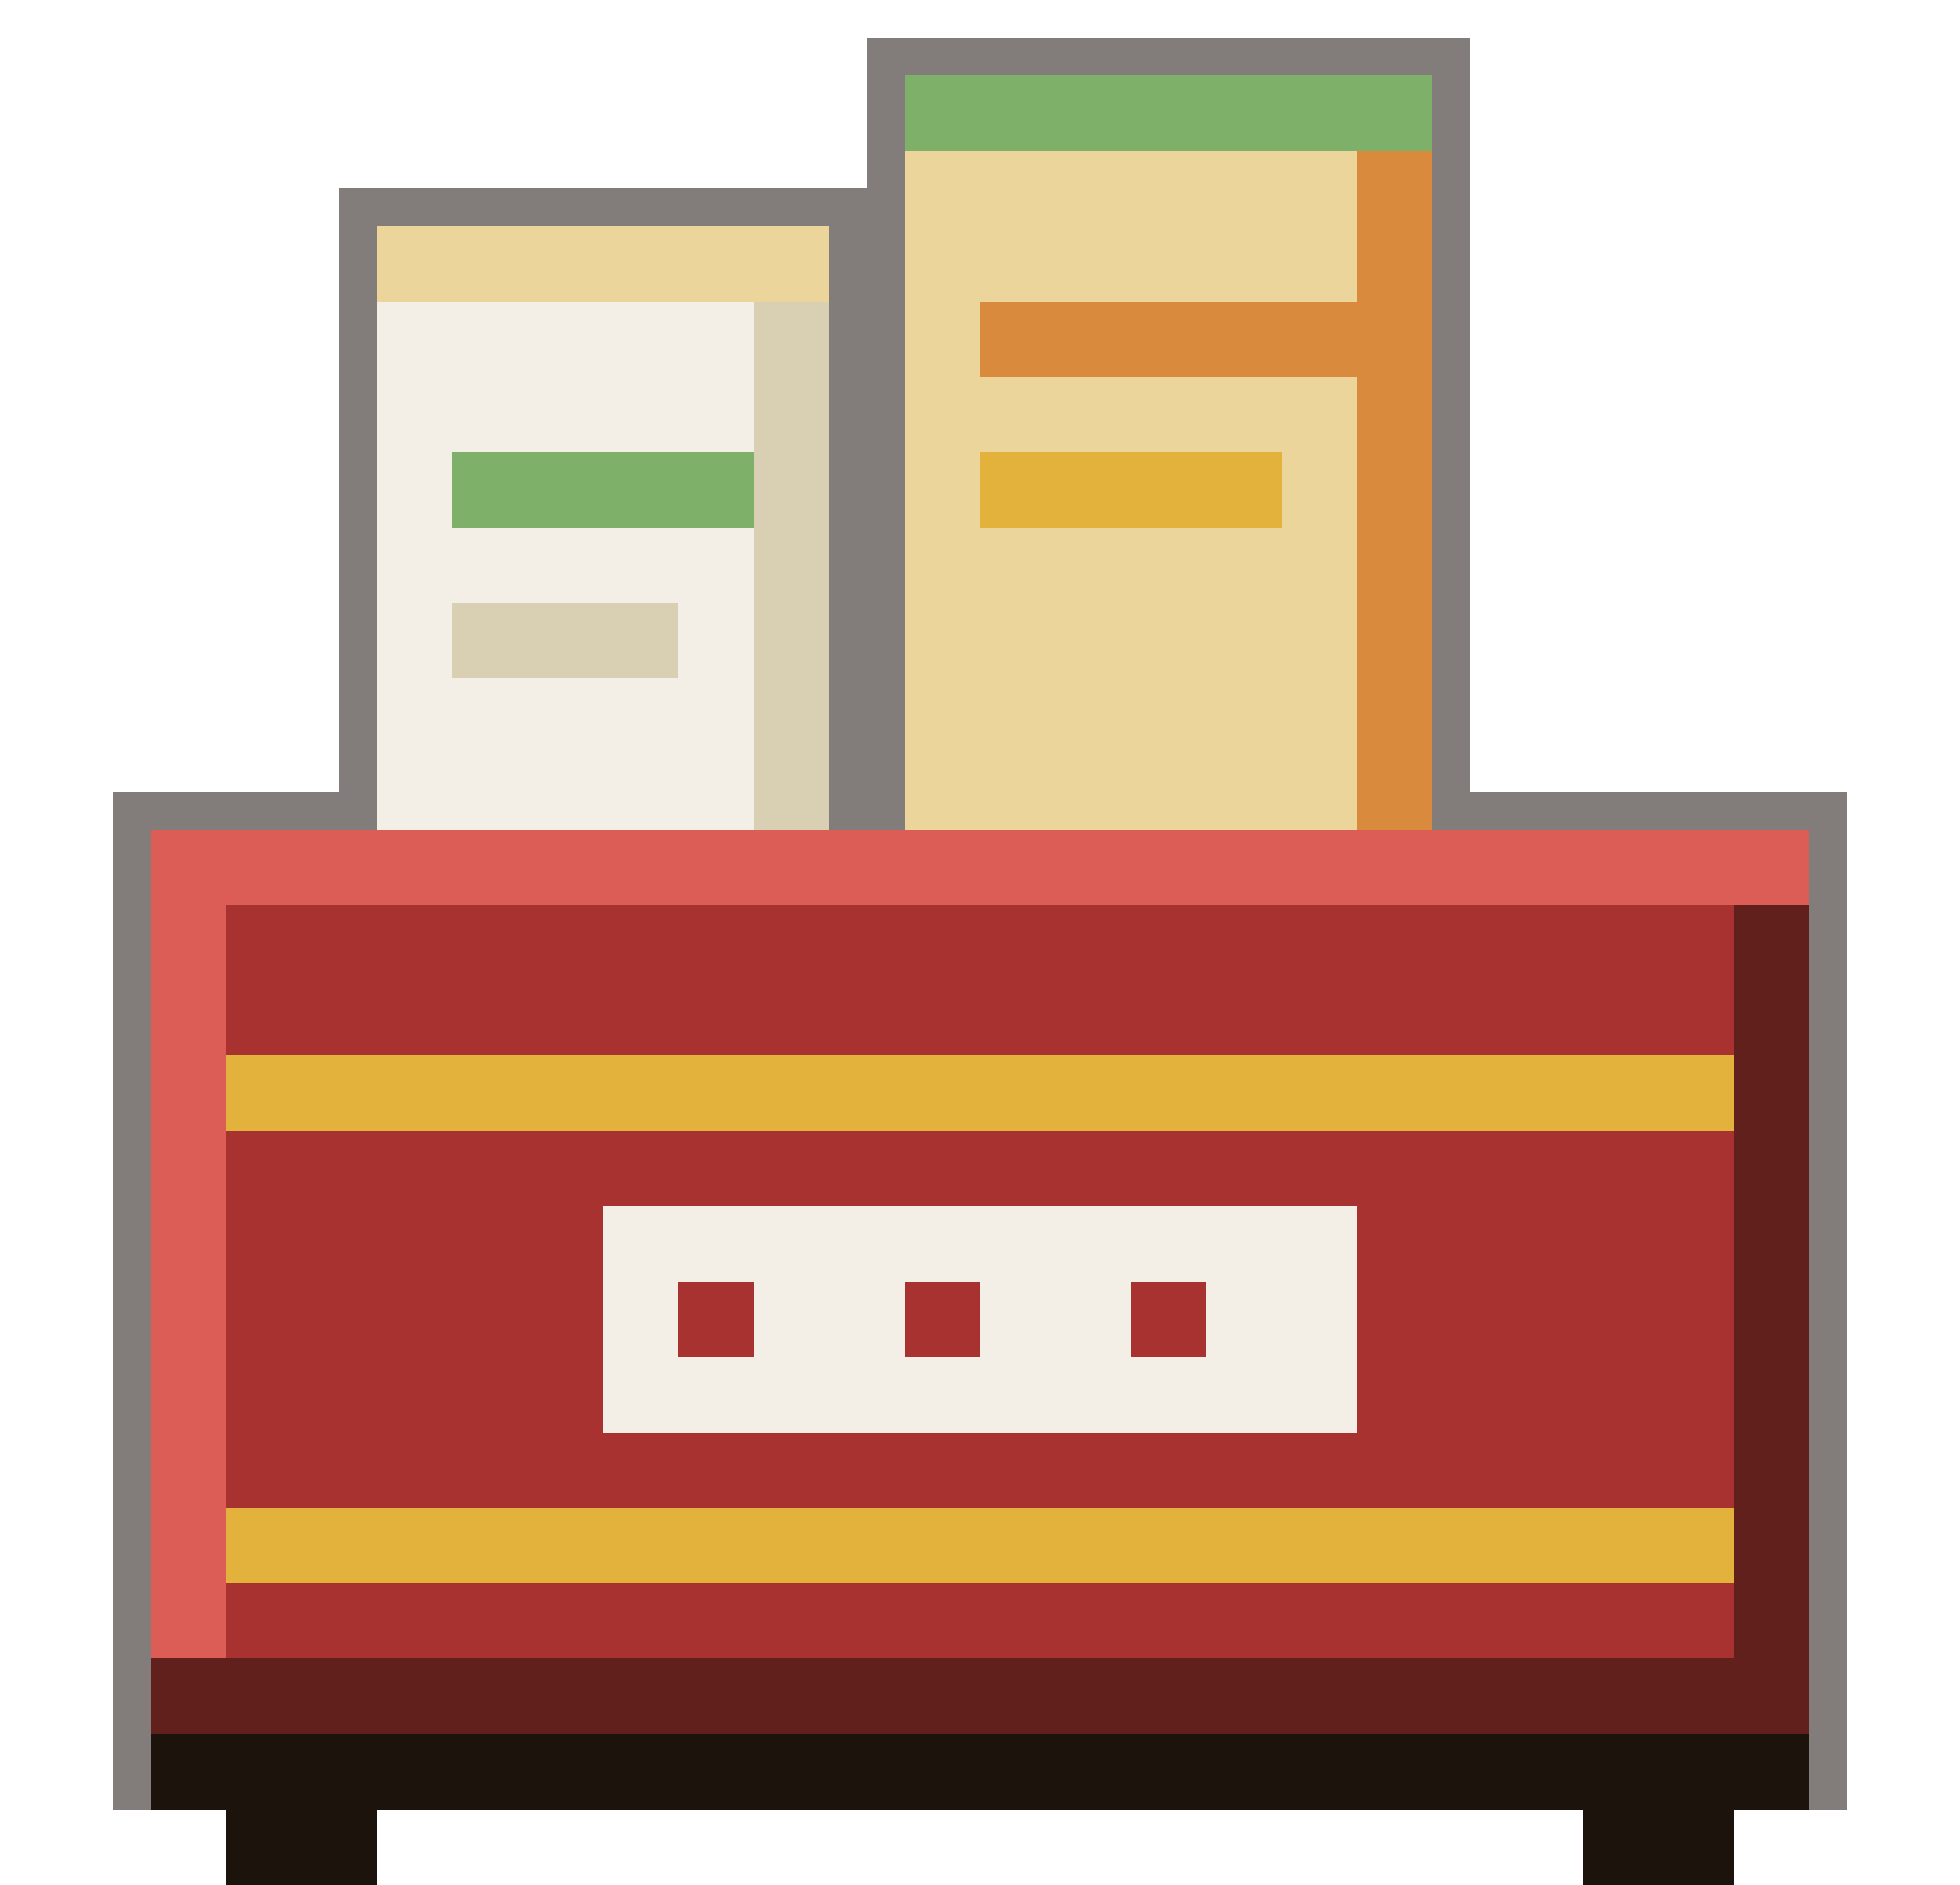
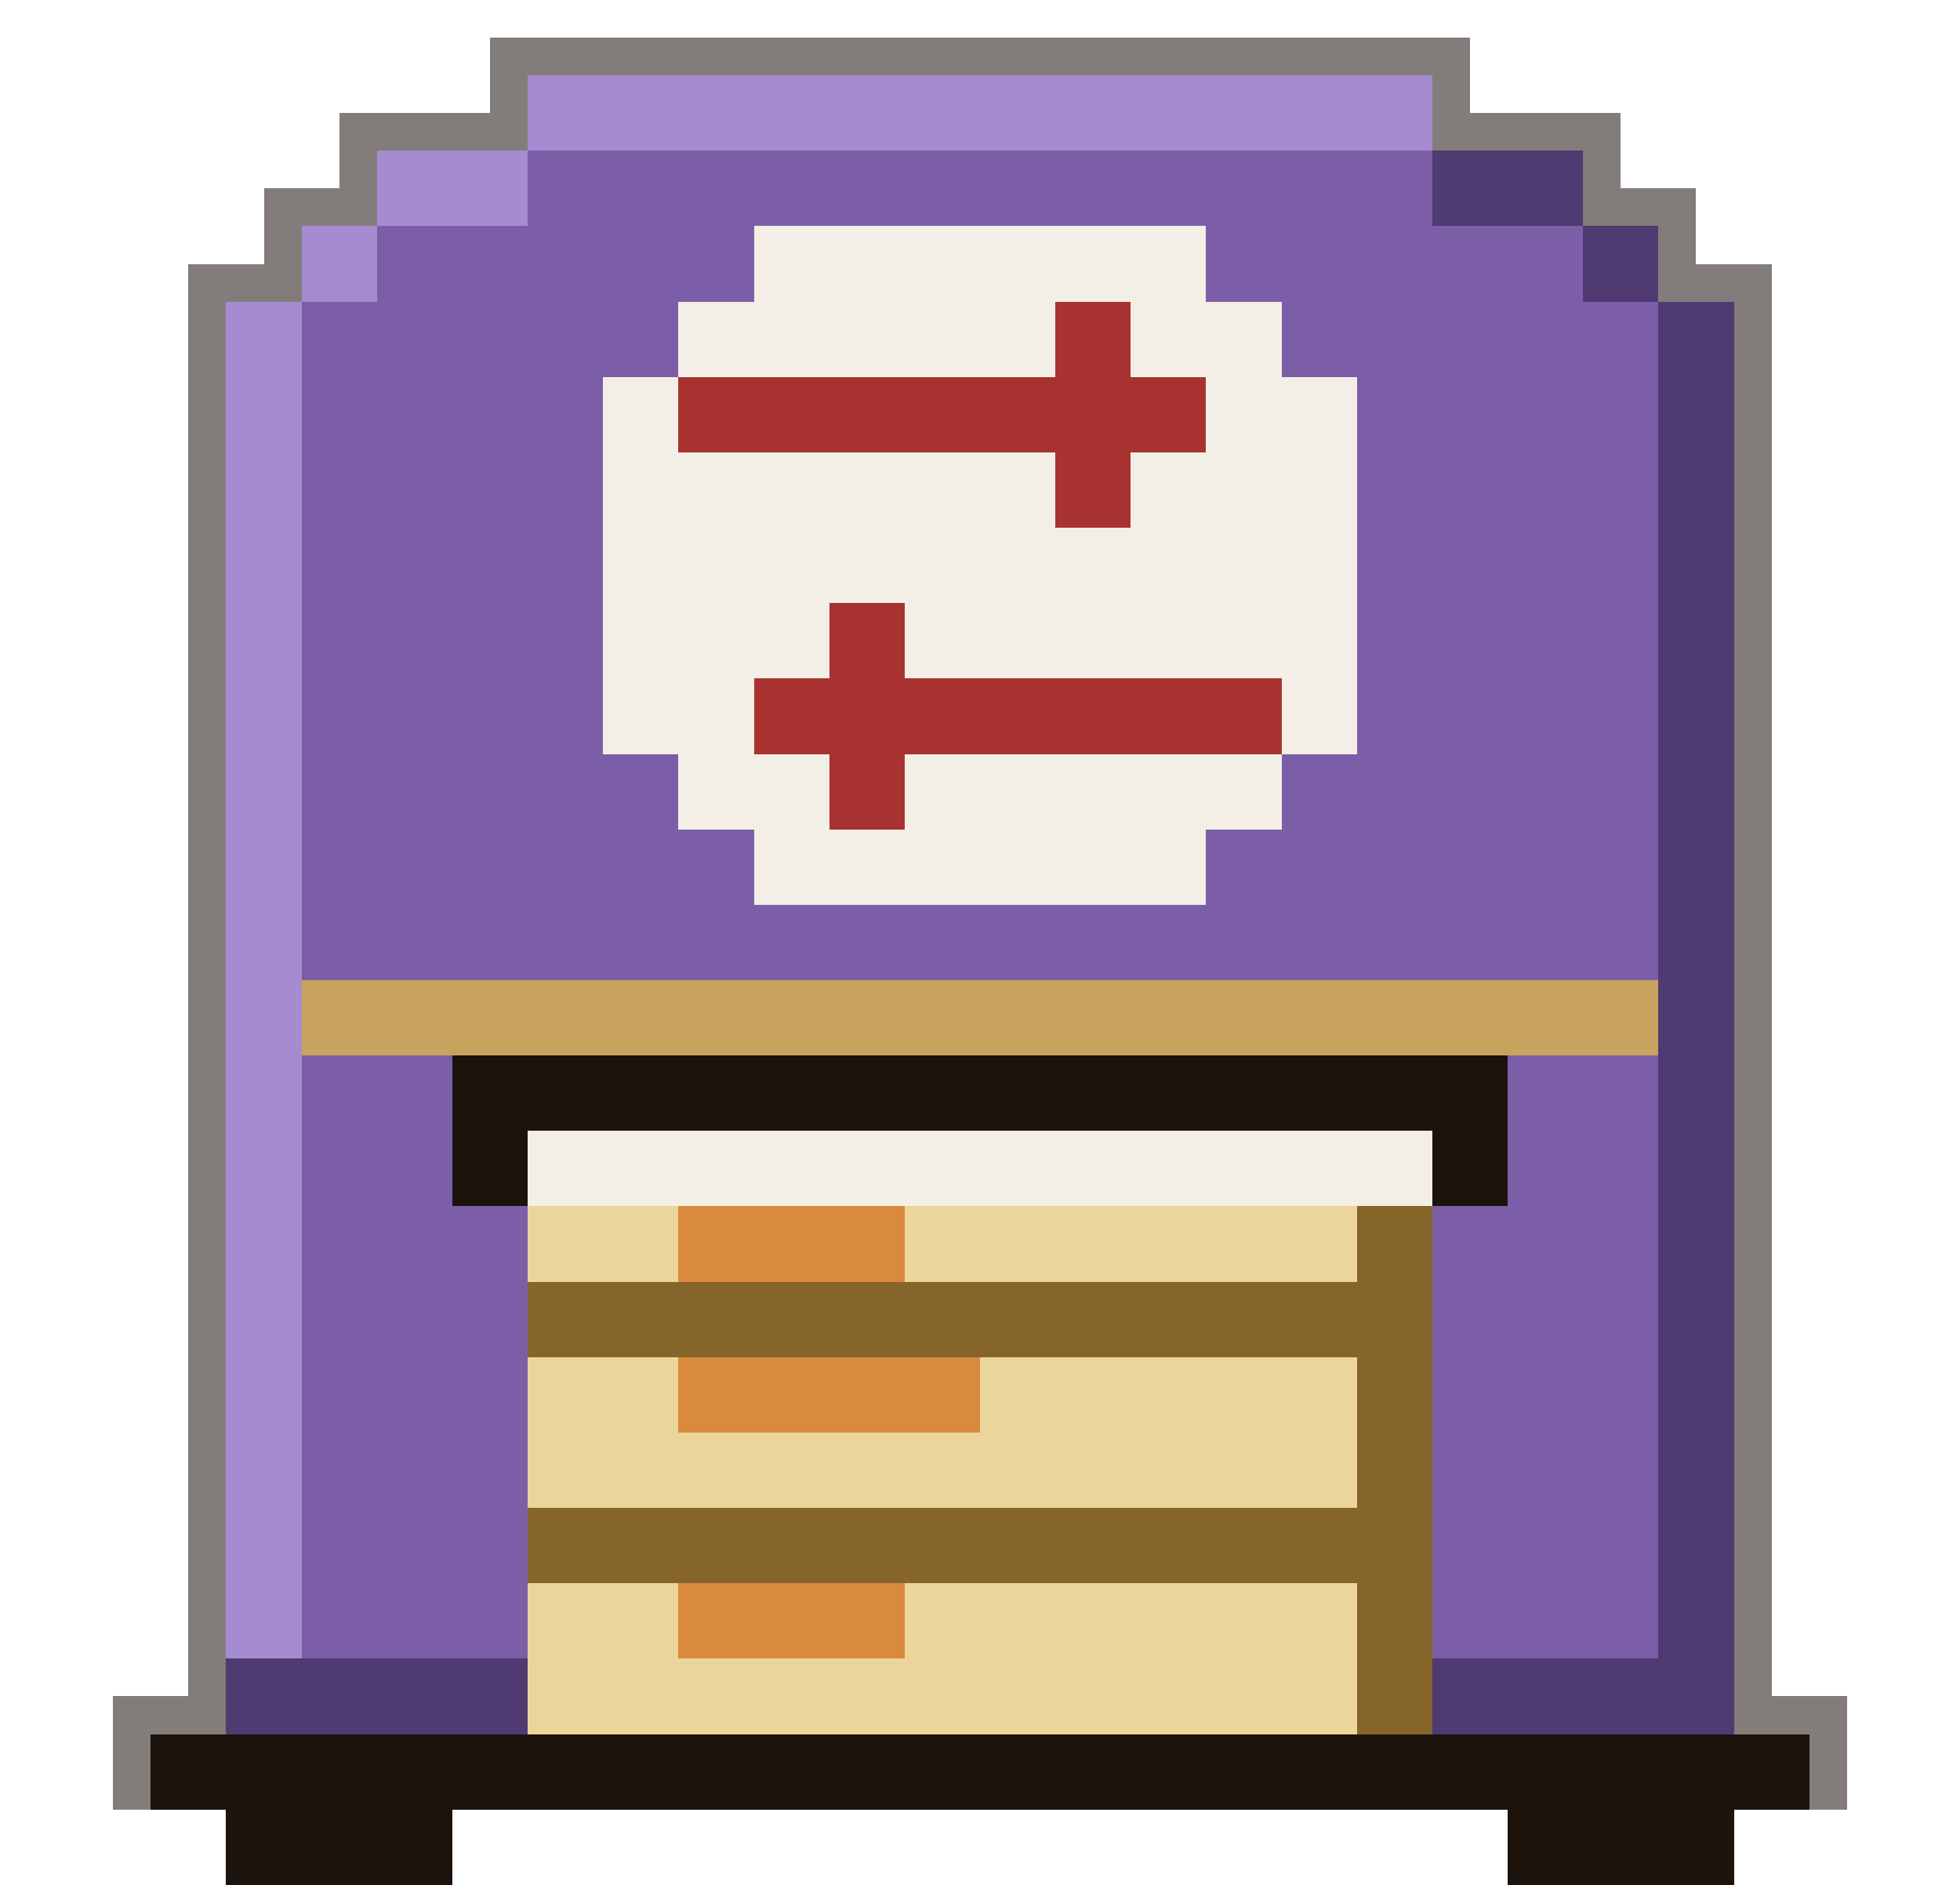
<svg xmlns="http://www.w3.org/2000/svg" viewBox="0 0 52 50" width="104" height="100" shape-rendering="crispEdges">
-   <rect x="23" y="1" width="16" height="1" fill="#1b130c" opacity="0.55" />
-   <rect x="23" y="2" width="1" height="1" fill="#1b130c" opacity="0.55" />
-   <rect x="24" y="2" width="14" height="1" fill="#7fb069" />
+   <rect x="13" y="1" width="26" height="1" fill="#1b130c" opacity="0.55" />
+   <rect x="13" y="2" width="1" height="1" fill="#1b130c" opacity="0.55" />
+   <rect x="14" y="2" width="24" height="1" fill="#a58bd0" />
  <rect x="38" y="2" width="1" height="1" fill="#1b130c" opacity="0.55" />
-   <rect x="23" y="3" width="1" height="1" fill="#1b130c" opacity="0.55" />
-   <rect x="24" y="3" width="14" height="1" fill="#7fb069" />
-   <rect x="38" y="3" width="1" height="1" fill="#1b130c" opacity="0.55" />
-   <rect x="23" y="4" width="1" height="1" fill="#1b130c" opacity="0.55" />
-   <rect x="24" y="4" width="12" height="1" fill="#ecd59a" />
-   <rect x="36" y="4" width="2" height="1" fill="#d98a3d" />
-   <rect x="38" y="4" width="1" height="1" fill="#1b130c" opacity="0.55" />
-   <rect x="9" y="5" width="15" height="1" fill="#1b130c" opacity="0.55" />
-   <rect x="24" y="5" width="12" height="1" fill="#ecd59a" />
-   <rect x="36" y="5" width="2" height="1" fill="#d98a3d" />
-   <rect x="38" y="5" width="1" height="1" fill="#1b130c" opacity="0.55" />
-   <rect x="9" y="6" width="1" height="1" fill="#1b130c" opacity="0.55" />
-   <rect x="10" y="6" width="12" height="1" fill="#ecd59a" />
-   <rect x="22" y="6" width="2" height="1" fill="#1b130c" opacity="0.55" />
-   <rect x="24" y="6" width="12" height="1" fill="#ecd59a" />
-   <rect x="36" y="6" width="2" height="1" fill="#d98a3d" />
-   <rect x="38" y="6" width="1" height="1" fill="#1b130c" opacity="0.55" />
-   <rect x="9" y="7" width="1" height="1" fill="#1b130c" opacity="0.55" />
-   <rect x="10" y="7" width="12" height="1" fill="#ecd59a" />
-   <rect x="22" y="7" width="2" height="1" fill="#1b130c" opacity="0.55" />
-   <rect x="24" y="7" width="12" height="1" fill="#ecd59a" />
-   <rect x="36" y="7" width="2" height="1" fill="#d98a3d" />
-   <rect x="38" y="7" width="1" height="1" fill="#1b130c" opacity="0.55" />
-   <rect x="9" y="8" width="1" height="1" fill="#1b130c" opacity="0.55" />
-   <rect x="10" y="8" width="10" height="1" fill="#f4efe6" />
-   <rect x="20" y="8" width="2" height="1" fill="#d9cfb2" />
-   <rect x="22" y="8" width="2" height="1" fill="#1b130c" opacity="0.55" />
-   <rect x="24" y="8" width="2" height="1" fill="#ecd59a" />
-   <rect x="26" y="8" width="12" height="1" fill="#d98a3d" />
-   <rect x="38" y="8" width="1" height="1" fill="#1b130c" opacity="0.55" />
-   <rect x="9" y="9" width="1" height="1" fill="#1b130c" opacity="0.55" />
-   <rect x="10" y="9" width="10" height="1" fill="#f4efe6" />
-   <rect x="20" y="9" width="2" height="1" fill="#d9cfb2" />
-   <rect x="22" y="9" width="2" height="1" fill="#1b130c" opacity="0.55" />
-   <rect x="24" y="9" width="2" height="1" fill="#ecd59a" />
-   <rect x="26" y="9" width="12" height="1" fill="#d98a3d" />
-   <rect x="38" y="9" width="1" height="1" fill="#1b130c" opacity="0.55" />
-   <rect x="9" y="10" width="1" height="1" fill="#1b130c" opacity="0.55" />
-   <rect x="10" y="10" width="10" height="1" fill="#f4efe6" />
-   <rect x="20" y="10" width="2" height="1" fill="#d9cfb2" />
-   <rect x="22" y="10" width="2" height="1" fill="#1b130c" opacity="0.55" />
-   <rect x="24" y="10" width="12" height="1" fill="#ecd59a" />
-   <rect x="36" y="10" width="2" height="1" fill="#d98a3d" />
-   <rect x="38" y="10" width="1" height="1" fill="#1b130c" opacity="0.55" />
-   <rect x="9" y="11" width="1" height="1" fill="#1b130c" opacity="0.55" />
-   <rect x="10" y="11" width="10" height="1" fill="#f4efe6" />
-   <rect x="20" y="11" width="2" height="1" fill="#d9cfb2" />
-   <rect x="22" y="11" width="2" height="1" fill="#1b130c" opacity="0.55" />
-   <rect x="24" y="11" width="12" height="1" fill="#ecd59a" />
-   <rect x="36" y="11" width="2" height="1" fill="#d98a3d" />
-   <rect x="38" y="11" width="1" height="1" fill="#1b130c" opacity="0.55" />
-   <rect x="9" y="12" width="1" height="1" fill="#1b130c" opacity="0.55" />
-   <rect x="10" y="12" width="2" height="1" fill="#f4efe6" />
-   <rect x="12" y="12" width="8" height="1" fill="#7fb069" />
-   <rect x="20" y="12" width="2" height="1" fill="#d9cfb2" />
-   <rect x="22" y="12" width="2" height="1" fill="#1b130c" opacity="0.55" />
-   <rect x="24" y="12" width="2" height="1" fill="#ecd59a" />
-   <rect x="26" y="12" width="8" height="1" fill="#e3b23c" />
-   <rect x="34" y="12" width="2" height="1" fill="#ecd59a" />
-   <rect x="36" y="12" width="2" height="1" fill="#d98a3d" />
-   <rect x="38" y="12" width="1" height="1" fill="#1b130c" opacity="0.55" />
-   <rect x="9" y="13" width="1" height="1" fill="#1b130c" opacity="0.55" />
-   <rect x="10" y="13" width="2" height="1" fill="#f4efe6" />
-   <rect x="12" y="13" width="8" height="1" fill="#7fb069" />
-   <rect x="20" y="13" width="2" height="1" fill="#d9cfb2" />
-   <rect x="22" y="13" width="2" height="1" fill="#1b130c" opacity="0.55" />
-   <rect x="24" y="13" width="2" height="1" fill="#ecd59a" />
-   <rect x="26" y="13" width="8" height="1" fill="#e3b23c" />
-   <rect x="34" y="13" width="2" height="1" fill="#ecd59a" />
-   <rect x="36" y="13" width="2" height="1" fill="#d98a3d" />
-   <rect x="38" y="13" width="1" height="1" fill="#1b130c" opacity="0.55" />
-   <rect x="9" y="14" width="1" height="1" fill="#1b130c" opacity="0.55" />
-   <rect x="10" y="14" width="10" height="1" fill="#f4efe6" />
-   <rect x="20" y="14" width="2" height="1" fill="#d9cfb2" />
-   <rect x="22" y="14" width="2" height="1" fill="#1b130c" opacity="0.55" />
-   <rect x="24" y="14" width="12" height="1" fill="#ecd59a" />
-   <rect x="36" y="14" width="2" height="1" fill="#d98a3d" />
-   <rect x="38" y="14" width="1" height="1" fill="#1b130c" opacity="0.55" />
-   <rect x="9" y="15" width="1" height="1" fill="#1b130c" opacity="0.55" />
-   <rect x="10" y="15" width="10" height="1" fill="#f4efe6" />
-   <rect x="20" y="15" width="2" height="1" fill="#d9cfb2" />
-   <rect x="22" y="15" width="2" height="1" fill="#1b130c" opacity="0.55" />
-   <rect x="24" y="15" width="12" height="1" fill="#ecd59a" />
-   <rect x="36" y="15" width="2" height="1" fill="#d98a3d" />
-   <rect x="38" y="15" width="1" height="1" fill="#1b130c" opacity="0.55" />
-   <rect x="9" y="16" width="1" height="1" fill="#1b130c" opacity="0.55" />
-   <rect x="10" y="16" width="2" height="1" fill="#f4efe6" />
-   <rect x="12" y="16" width="6" height="1" fill="#d9cfb2" />
-   <rect x="18" y="16" width="2" height="1" fill="#f4efe6" />
-   <rect x="20" y="16" width="2" height="1" fill="#d9cfb2" />
-   <rect x="22" y="16" width="2" height="1" fill="#1b130c" opacity="0.55" />
-   <rect x="24" y="16" width="12" height="1" fill="#ecd59a" />
-   <rect x="36" y="16" width="2" height="1" fill="#d98a3d" />
-   <rect x="38" y="16" width="1" height="1" fill="#1b130c" opacity="0.55" />
-   <rect x="9" y="17" width="1" height="1" fill="#1b130c" opacity="0.55" />
-   <rect x="10" y="17" width="2" height="1" fill="#f4efe6" />
-   <rect x="12" y="17" width="6" height="1" fill="#d9cfb2" />
-   <rect x="18" y="17" width="2" height="1" fill="#f4efe6" />
-   <rect x="20" y="17" width="2" height="1" fill="#d9cfb2" />
-   <rect x="22" y="17" width="2" height="1" fill="#1b130c" opacity="0.55" />
-   <rect x="24" y="17" width="12" height="1" fill="#ecd59a" />
-   <rect x="36" y="17" width="2" height="1" fill="#d98a3d" />
-   <rect x="38" y="17" width="1" height="1" fill="#1b130c" opacity="0.55" />
-   <rect x="9" y="18" width="1" height="1" fill="#1b130c" opacity="0.55" />
-   <rect x="10" y="18" width="10" height="1" fill="#f4efe6" />
-   <rect x="20" y="18" width="2" height="1" fill="#d9cfb2" />
-   <rect x="22" y="18" width="2" height="1" fill="#1b130c" opacity="0.55" />
-   <rect x="24" y="18" width="12" height="1" fill="#ecd59a" />
-   <rect x="36" y="18" width="2" height="1" fill="#d98a3d" />
-   <rect x="38" y="18" width="1" height="1" fill="#1b130c" opacity="0.55" />
-   <rect x="9" y="19" width="1" height="1" fill="#1b130c" opacity="0.55" />
-   <rect x="10" y="19" width="10" height="1" fill="#f4efe6" />
-   <rect x="20" y="19" width="2" height="1" fill="#d9cfb2" />
-   <rect x="22" y="19" width="2" height="1" fill="#1b130c" opacity="0.55" />
-   <rect x="24" y="19" width="12" height="1" fill="#ecd59a" />
-   <rect x="36" y="19" width="2" height="1" fill="#d98a3d" />
-   <rect x="38" y="19" width="1" height="1" fill="#1b130c" opacity="0.55" />
-   <rect x="9" y="20" width="1" height="1" fill="#1b130c" opacity="0.55" />
-   <rect x="10" y="20" width="10" height="1" fill="#f4efe6" />
-   <rect x="20" y="20" width="2" height="1" fill="#d9cfb2" />
-   <rect x="22" y="20" width="2" height="1" fill="#1b130c" opacity="0.55" />
-   <rect x="24" y="20" width="12" height="1" fill="#ecd59a" />
-   <rect x="36" y="20" width="2" height="1" fill="#d98a3d" />
-   <rect x="38" y="20" width="1" height="1" fill="#1b130c" opacity="0.55" />
-   <rect x="3" y="21" width="7" height="1" fill="#1b130c" opacity="0.55" />
-   <rect x="10" y="21" width="10" height="1" fill="#f4efe6" />
-   <rect x="20" y="21" width="2" height="1" fill="#d9cfb2" />
-   <rect x="22" y="21" width="2" height="1" fill="#1b130c" opacity="0.55" />
-   <rect x="24" y="21" width="12" height="1" fill="#ecd59a" />
-   <rect x="36" y="21" width="2" height="1" fill="#d98a3d" />
-   <rect x="38" y="21" width="11" height="1" fill="#1b130c" opacity="0.55" />
-   <rect x="3" y="22" width="1" height="1" fill="#1b130c" opacity="0.55" />
-   <rect x="4" y="22" width="44" height="1" fill="#dc5d55" />
-   <rect x="48" y="22" width="1" height="1" fill="#1b130c" opacity="0.55" />
-   <rect x="3" y="23" width="1" height="1" fill="#1b130c" opacity="0.55" />
-   <rect x="4" y="23" width="44" height="1" fill="#dc5d55" />
-   <rect x="48" y="23" width="1" height="1" fill="#1b130c" opacity="0.55" />
-   <rect x="3" y="24" width="1" height="1" fill="#1b130c" opacity="0.55" />
-   <rect x="4" y="24" width="2" height="1" fill="#dc5d55" />
-   <rect x="6" y="24" width="40" height="1" fill="#a8322f" />
-   <rect x="46" y="24" width="2" height="1" fill="#62201c" />
-   <rect x="48" y="24" width="1" height="1" fill="#1b130c" opacity="0.55" />
-   <rect x="3" y="25" width="1" height="1" fill="#1b130c" opacity="0.55" />
-   <rect x="4" y="25" width="2" height="1" fill="#dc5d55" />
-   <rect x="6" y="25" width="40" height="1" fill="#a8322f" />
-   <rect x="46" y="25" width="2" height="1" fill="#62201c" />
-   <rect x="48" y="25" width="1" height="1" fill="#1b130c" opacity="0.55" />
-   <rect x="3" y="26" width="1" height="1" fill="#1b130c" opacity="0.55" />
-   <rect x="4" y="26" width="2" height="1" fill="#dc5d55" />
-   <rect x="6" y="26" width="40" height="1" fill="#a8322f" />
-   <rect x="46" y="26" width="2" height="1" fill="#62201c" />
-   <rect x="48" y="26" width="1" height="1" fill="#1b130c" opacity="0.55" />
-   <rect x="3" y="27" width="1" height="1" fill="#1b130c" opacity="0.55" />
-   <rect x="4" y="27" width="2" height="1" fill="#dc5d55" />
-   <rect x="6" y="27" width="40" height="1" fill="#a8322f" />
-   <rect x="46" y="27" width="2" height="1" fill="#62201c" />
-   <rect x="48" y="27" width="1" height="1" fill="#1b130c" opacity="0.55" />
-   <rect x="3" y="28" width="1" height="1" fill="#1b130c" opacity="0.55" />
-   <rect x="4" y="28" width="2" height="1" fill="#dc5d55" />
-   <rect x="6" y="28" width="40" height="1" fill="#e3b23c" />
-   <rect x="46" y="28" width="2" height="1" fill="#62201c" />
-   <rect x="48" y="28" width="1" height="1" fill="#1b130c" opacity="0.55" />
-   <rect x="3" y="29" width="1" height="1" fill="#1b130c" opacity="0.55" />
-   <rect x="4" y="29" width="2" height="1" fill="#dc5d55" />
-   <rect x="6" y="29" width="40" height="1" fill="#e3b23c" />
-   <rect x="46" y="29" width="2" height="1" fill="#62201c" />
-   <rect x="48" y="29" width="1" height="1" fill="#1b130c" opacity="0.55" />
-   <rect x="3" y="30" width="1" height="1" fill="#1b130c" opacity="0.55" />
-   <rect x="4" y="30" width="2" height="1" fill="#dc5d55" />
-   <rect x="6" y="30" width="40" height="1" fill="#a8322f" />
-   <rect x="46" y="30" width="2" height="1" fill="#62201c" />
-   <rect x="48" y="30" width="1" height="1" fill="#1b130c" opacity="0.55" />
-   <rect x="3" y="31" width="1" height="1" fill="#1b130c" opacity="0.55" />
-   <rect x="4" y="31" width="2" height="1" fill="#dc5d55" />
-   <rect x="6" y="31" width="40" height="1" fill="#a8322f" />
-   <rect x="46" y="31" width="2" height="1" fill="#62201c" />
-   <rect x="48" y="31" width="1" height="1" fill="#1b130c" opacity="0.55" />
-   <rect x="3" y="32" width="1" height="1" fill="#1b130c" opacity="0.55" />
-   <rect x="4" y="32" width="2" height="1" fill="#dc5d55" />
-   <rect x="6" y="32" width="10" height="1" fill="#a8322f" />
-   <rect x="16" y="32" width="20" height="1" fill="#f4efe6" />
-   <rect x="36" y="32" width="10" height="1" fill="#a8322f" />
-   <rect x="46" y="32" width="2" height="1" fill="#62201c" />
-   <rect x="48" y="32" width="1" height="1" fill="#1b130c" opacity="0.55" />
-   <rect x="3" y="33" width="1" height="1" fill="#1b130c" opacity="0.55" />
-   <rect x="4" y="33" width="2" height="1" fill="#dc5d55" />
-   <rect x="6" y="33" width="10" height="1" fill="#a8322f" />
-   <rect x="16" y="33" width="20" height="1" fill="#f4efe6" />
-   <rect x="36" y="33" width="10" height="1" fill="#a8322f" />
-   <rect x="46" y="33" width="2" height="1" fill="#62201c" />
-   <rect x="48" y="33" width="1" height="1" fill="#1b130c" opacity="0.55" />
-   <rect x="3" y="34" width="1" height="1" fill="#1b130c" opacity="0.55" />
-   <rect x="4" y="34" width="2" height="1" fill="#dc5d55" />
-   <rect x="6" y="34" width="10" height="1" fill="#a8322f" />
-   <rect x="16" y="34" width="2" height="1" fill="#f4efe6" />
-   <rect x="18" y="34" width="2" height="1" fill="#a8322f" />
-   <rect x="20" y="34" width="4" height="1" fill="#f4efe6" />
-   <rect x="24" y="34" width="2" height="1" fill="#a8322f" />
-   <rect x="26" y="34" width="4" height="1" fill="#f4efe6" />
-   <rect x="30" y="34" width="2" height="1" fill="#a8322f" />
-   <rect x="32" y="34" width="4" height="1" fill="#f4efe6" />
-   <rect x="36" y="34" width="10" height="1" fill="#a8322f" />
-   <rect x="46" y="34" width="2" height="1" fill="#62201c" />
-   <rect x="48" y="34" width="1" height="1" fill="#1b130c" opacity="0.55" />
-   <rect x="3" y="35" width="1" height="1" fill="#1b130c" opacity="0.55" />
-   <rect x="4" y="35" width="2" height="1" fill="#dc5d55" />
-   <rect x="6" y="35" width="10" height="1" fill="#a8322f" />
-   <rect x="16" y="35" width="2" height="1" fill="#f4efe6" />
-   <rect x="18" y="35" width="2" height="1" fill="#a8322f" />
-   <rect x="20" y="35" width="4" height="1" fill="#f4efe6" />
-   <rect x="24" y="35" width="2" height="1" fill="#a8322f" />
-   <rect x="26" y="35" width="4" height="1" fill="#f4efe6" />
-   <rect x="30" y="35" width="2" height="1" fill="#a8322f" />
-   <rect x="32" y="35" width="4" height="1" fill="#f4efe6" />
-   <rect x="36" y="35" width="10" height="1" fill="#a8322f" />
-   <rect x="46" y="35" width="2" height="1" fill="#62201c" />
-   <rect x="48" y="35" width="1" height="1" fill="#1b130c" opacity="0.55" />
-   <rect x="3" y="36" width="1" height="1" fill="#1b130c" opacity="0.55" />
-   <rect x="4" y="36" width="2" height="1" fill="#dc5d55" />
-   <rect x="6" y="36" width="10" height="1" fill="#a8322f" />
-   <rect x="16" y="36" width="20" height="1" fill="#f4efe6" />
-   <rect x="36" y="36" width="10" height="1" fill="#a8322f" />
-   <rect x="46" y="36" width="2" height="1" fill="#62201c" />
-   <rect x="48" y="36" width="1" height="1" fill="#1b130c" opacity="0.55" />
-   <rect x="3" y="37" width="1" height="1" fill="#1b130c" opacity="0.55" />
-   <rect x="4" y="37" width="2" height="1" fill="#dc5d55" />
-   <rect x="6" y="37" width="10" height="1" fill="#a8322f" />
-   <rect x="16" y="37" width="20" height="1" fill="#f4efe6" />
-   <rect x="36" y="37" width="10" height="1" fill="#a8322f" />
-   <rect x="46" y="37" width="2" height="1" fill="#62201c" />
-   <rect x="48" y="37" width="1" height="1" fill="#1b130c" opacity="0.55" />
-   <rect x="3" y="38" width="1" height="1" fill="#1b130c" opacity="0.55" />
-   <rect x="4" y="38" width="2" height="1" fill="#dc5d55" />
-   <rect x="6" y="38" width="40" height="1" fill="#a8322f" />
-   <rect x="46" y="38" width="2" height="1" fill="#62201c" />
-   <rect x="48" y="38" width="1" height="1" fill="#1b130c" opacity="0.55" />
-   <rect x="3" y="39" width="1" height="1" fill="#1b130c" opacity="0.55" />
-   <rect x="4" y="39" width="2" height="1" fill="#dc5d55" />
-   <rect x="6" y="39" width="40" height="1" fill="#a8322f" />
-   <rect x="46" y="39" width="2" height="1" fill="#62201c" />
-   <rect x="48" y="39" width="1" height="1" fill="#1b130c" opacity="0.55" />
-   <rect x="3" y="40" width="1" height="1" fill="#1b130c" opacity="0.55" />
-   <rect x="4" y="40" width="2" height="1" fill="#dc5d55" />
-   <rect x="6" y="40" width="40" height="1" fill="#e3b23c" />
-   <rect x="46" y="40" width="2" height="1" fill="#62201c" />
-   <rect x="48" y="40" width="1" height="1" fill="#1b130c" opacity="0.55" />
-   <rect x="3" y="41" width="1" height="1" fill="#1b130c" opacity="0.55" />
-   <rect x="4" y="41" width="2" height="1" fill="#dc5d55" />
-   <rect x="6" y="41" width="40" height="1" fill="#e3b23c" />
-   <rect x="46" y="41" width="2" height="1" fill="#62201c" />
-   <rect x="48" y="41" width="1" height="1" fill="#1b130c" opacity="0.55" />
-   <rect x="3" y="42" width="1" height="1" fill="#1b130c" opacity="0.55" />
-   <rect x="4" y="42" width="2" height="1" fill="#dc5d55" />
-   <rect x="6" y="42" width="40" height="1" fill="#a8322f" />
-   <rect x="46" y="42" width="2" height="1" fill="#62201c" />
-   <rect x="48" y="42" width="1" height="1" fill="#1b130c" opacity="0.55" />
-   <rect x="3" y="43" width="1" height="1" fill="#1b130c" opacity="0.55" />
-   <rect x="4" y="43" width="2" height="1" fill="#dc5d55" />
-   <rect x="6" y="43" width="40" height="1" fill="#a8322f" />
-   <rect x="46" y="43" width="2" height="1" fill="#62201c" />
-   <rect x="48" y="43" width="1" height="1" fill="#1b130c" opacity="0.55" />
-   <rect x="3" y="44" width="1" height="1" fill="#1b130c" opacity="0.55" />
-   <rect x="4" y="44" width="44" height="1" fill="#62201c" />
-   <rect x="48" y="44" width="1" height="1" fill="#1b130c" opacity="0.55" />
-   <rect x="3" y="45" width="1" height="1" fill="#1b130c" opacity="0.55" />
-   <rect x="4" y="45" width="44" height="1" fill="#62201c" />
-   <rect x="48" y="45" width="1" height="1" fill="#1b130c" opacity="0.55" />
+   <rect x="9" y="3" width="5" height="1" fill="#1b130c" opacity="0.55" />
+   <rect x="14" y="3" width="24" height="1" fill="#a58bd0" />
+   <rect x="38" y="3" width="5" height="1" fill="#1b130c" opacity="0.55" />
+   <rect x="9" y="4" width="1" height="1" fill="#1b130c" opacity="0.55" />
+   <rect x="10" y="4" width="4" height="1" fill="#a58bd0" />
+   <rect x="14" y="4" width="24" height="1" fill="#7c5ea8" />
+   <rect x="38" y="4" width="4" height="1" fill="#4f3a72" />
+   <rect x="42" y="4" width="1" height="1" fill="#1b130c" opacity="0.55" />
+   <rect x="7" y="5" width="3" height="1" fill="#1b130c" opacity="0.55" />
+   <rect x="10" y="5" width="4" height="1" fill="#a58bd0" />
+   <rect x="14" y="5" width="24" height="1" fill="#7c5ea8" />
+   <rect x="38" y="5" width="4" height="1" fill="#4f3a72" />
+   <rect x="42" y="5" width="3" height="1" fill="#1b130c" opacity="0.55" />
+   <rect x="7" y="6" width="1" height="1" fill="#1b130c" opacity="0.55" />
+   <rect x="8" y="6" width="2" height="1" fill="#a58bd0" />
+   <rect x="10" y="6" width="10" height="1" fill="#7c5ea8" />
+   <rect x="20" y="6" width="12" height="1" fill="#f4efe6" />
+   <rect x="32" y="6" width="10" height="1" fill="#7c5ea8" />
+   <rect x="42" y="6" width="2" height="1" fill="#4f3a72" />
+   <rect x="44" y="6" width="1" height="1" fill="#1b130c" opacity="0.55" />
+   <rect x="5" y="7" width="3" height="1" fill="#1b130c" opacity="0.55" />
+   <rect x="8" y="7" width="2" height="1" fill="#a58bd0" />
+   <rect x="10" y="7" width="10" height="1" fill="#7c5ea8" />
+   <rect x="20" y="7" width="12" height="1" fill="#f4efe6" />
+   <rect x="32" y="7" width="10" height="1" fill="#7c5ea8" />
+   <rect x="42" y="7" width="2" height="1" fill="#4f3a72" />
+   <rect x="44" y="7" width="3" height="1" fill="#1b130c" opacity="0.55" />
+   <rect x="5" y="8" width="1" height="1" fill="#1b130c" opacity="0.55" />
+   <rect x="6" y="8" width="2" height="1" fill="#a58bd0" />
+   <rect x="8" y="8" width="10" height="1" fill="#7c5ea8" />
+   <rect x="18" y="8" width="10" height="1" fill="#f4efe6" />
+   <rect x="28" y="8" width="2" height="1" fill="#a8322f" />
+   <rect x="30" y="8" width="4" height="1" fill="#f4efe6" />
+   <rect x="34" y="8" width="10" height="1" fill="#7c5ea8" />
+   <rect x="44" y="8" width="2" height="1" fill="#4f3a72" />
+   <rect x="46" y="8" width="1" height="1" fill="#1b130c" opacity="0.55" />
+   <rect x="5" y="9" width="1" height="1" fill="#1b130c" opacity="0.55" />
+   <rect x="6" y="9" width="2" height="1" fill="#a58bd0" />
+   <rect x="8" y="9" width="10" height="1" fill="#7c5ea8" />
+   <rect x="18" y="9" width="10" height="1" fill="#f4efe6" />
+   <rect x="28" y="9" width="2" height="1" fill="#a8322f" />
+   <rect x="30" y="9" width="4" height="1" fill="#f4efe6" />
+   <rect x="34" y="9" width="10" height="1" fill="#7c5ea8" />
+   <rect x="44" y="9" width="2" height="1" fill="#4f3a72" />
+   <rect x="46" y="9" width="1" height="1" fill="#1b130c" opacity="0.55" />
+   <rect x="5" y="10" width="1" height="1" fill="#1b130c" opacity="0.55" />
+   <rect x="6" y="10" width="2" height="1" fill="#a58bd0" />
+   <rect x="8" y="10" width="8" height="1" fill="#7c5ea8" />
+   <rect x="16" y="10" width="2" height="1" fill="#f4efe6" />
+   <rect x="18" y="10" width="14" height="1" fill="#a8322f" />
+   <rect x="32" y="10" width="4" height="1" fill="#f4efe6" />
+   <rect x="36" y="10" width="8" height="1" fill="#7c5ea8" />
+   <rect x="44" y="10" width="2" height="1" fill="#4f3a72" />
+   <rect x="46" y="10" width="1" height="1" fill="#1b130c" opacity="0.55" />
+   <rect x="5" y="11" width="1" height="1" fill="#1b130c" opacity="0.55" />
+   <rect x="6" y="11" width="2" height="1" fill="#a58bd0" />
+   <rect x="8" y="11" width="8" height="1" fill="#7c5ea8" />
+   <rect x="16" y="11" width="2" height="1" fill="#f4efe6" />
+   <rect x="18" y="11" width="14" height="1" fill="#a8322f" />
+   <rect x="32" y="11" width="4" height="1" fill="#f4efe6" />
+   <rect x="36" y="11" width="8" height="1" fill="#7c5ea8" />
+   <rect x="44" y="11" width="2" height="1" fill="#4f3a72" />
+   <rect x="46" y="11" width="1" height="1" fill="#1b130c" opacity="0.55" />
+   <rect x="5" y="12" width="1" height="1" fill="#1b130c" opacity="0.55" />
+   <rect x="6" y="12" width="2" height="1" fill="#a58bd0" />
+   <rect x="8" y="12" width="8" height="1" fill="#7c5ea8" />
+   <rect x="16" y="12" width="12" height="1" fill="#f4efe6" />
+   <rect x="28" y="12" width="2" height="1" fill="#a8322f" />
+   <rect x="30" y="12" width="6" height="1" fill="#f4efe6" />
+   <rect x="36" y="12" width="8" height="1" fill="#7c5ea8" />
+   <rect x="44" y="12" width="2" height="1" fill="#4f3a72" />
+   <rect x="46" y="12" width="1" height="1" fill="#1b130c" opacity="0.55" />
+   <rect x="5" y="13" width="1" height="1" fill="#1b130c" opacity="0.55" />
+   <rect x="6" y="13" width="2" height="1" fill="#a58bd0" />
+   <rect x="8" y="13" width="8" height="1" fill="#7c5ea8" />
+   <rect x="16" y="13" width="12" height="1" fill="#f4efe6" />
+   <rect x="28" y="13" width="2" height="1" fill="#a8322f" />
+   <rect x="30" y="13" width="6" height="1" fill="#f4efe6" />
+   <rect x="36" y="13" width="8" height="1" fill="#7c5ea8" />
+   <rect x="44" y="13" width="2" height="1" fill="#4f3a72" />
+   <rect x="46" y="13" width="1" height="1" fill="#1b130c" opacity="0.55" />
+   <rect x="5" y="14" width="1" height="1" fill="#1b130c" opacity="0.55" />
+   <rect x="6" y="14" width="2" height="1" fill="#a58bd0" />
+   <rect x="8" y="14" width="8" height="1" fill="#7c5ea8" />
+   <rect x="16" y="14" width="20" height="1" fill="#f4efe6" />
+   <rect x="36" y="14" width="8" height="1" fill="#7c5ea8" />
+   <rect x="44" y="14" width="2" height="1" fill="#4f3a72" />
+   <rect x="46" y="14" width="1" height="1" fill="#1b130c" opacity="0.55" />
+   <rect x="5" y="15" width="1" height="1" fill="#1b130c" opacity="0.55" />
+   <rect x="6" y="15" width="2" height="1" fill="#a58bd0" />
+   <rect x="8" y="15" width="8" height="1" fill="#7c5ea8" />
+   <rect x="16" y="15" width="20" height="1" fill="#f4efe6" />
+   <rect x="36" y="15" width="8" height="1" fill="#7c5ea8" />
+   <rect x="44" y="15" width="2" height="1" fill="#4f3a72" />
+   <rect x="46" y="15" width="1" height="1" fill="#1b130c" opacity="0.55" />
+   <rect x="5" y="16" width="1" height="1" fill="#1b130c" opacity="0.55" />
+   <rect x="6" y="16" width="2" height="1" fill="#a58bd0" />
+   <rect x="8" y="16" width="8" height="1" fill="#7c5ea8" />
+   <rect x="16" y="16" width="6" height="1" fill="#f4efe6" />
+   <rect x="22" y="16" width="2" height="1" fill="#a8322f" />
+   <rect x="24" y="16" width="12" height="1" fill="#f4efe6" />
+   <rect x="36" y="16" width="8" height="1" fill="#7c5ea8" />
+   <rect x="44" y="16" width="2" height="1" fill="#4f3a72" />
+   <rect x="46" y="16" width="1" height="1" fill="#1b130c" opacity="0.55" />
+   <rect x="5" y="17" width="1" height="1" fill="#1b130c" opacity="0.55" />
+   <rect x="6" y="17" width="2" height="1" fill="#a58bd0" />
+   <rect x="8" y="17" width="8" height="1" fill="#7c5ea8" />
+   <rect x="16" y="17" width="6" height="1" fill="#f4efe6" />
+   <rect x="22" y="17" width="2" height="1" fill="#a8322f" />
+   <rect x="24" y="17" width="12" height="1" fill="#f4efe6" />
+   <rect x="36" y="17" width="8" height="1" fill="#7c5ea8" />
+   <rect x="44" y="17" width="2" height="1" fill="#4f3a72" />
+   <rect x="46" y="17" width="1" height="1" fill="#1b130c" opacity="0.55" />
+   <rect x="5" y="18" width="1" height="1" fill="#1b130c" opacity="0.55" />
+   <rect x="6" y="18" width="2" height="1" fill="#a58bd0" />
+   <rect x="8" y="18" width="8" height="1" fill="#7c5ea8" />
+   <rect x="16" y="18" width="4" height="1" fill="#f4efe6" />
+   <rect x="20" y="18" width="14" height="1" fill="#a8322f" />
+   <rect x="34" y="18" width="2" height="1" fill="#f4efe6" />
+   <rect x="36" y="18" width="8" height="1" fill="#7c5ea8" />
+   <rect x="44" y="18" width="2" height="1" fill="#4f3a72" />
+   <rect x="46" y="18" width="1" height="1" fill="#1b130c" opacity="0.55" />
+   <rect x="5" y="19" width="1" height="1" fill="#1b130c" opacity="0.55" />
+   <rect x="6" y="19" width="2" height="1" fill="#a58bd0" />
+   <rect x="8" y="19" width="8" height="1" fill="#7c5ea8" />
+   <rect x="16" y="19" width="4" height="1" fill="#f4efe6" />
+   <rect x="20" y="19" width="14" height="1" fill="#a8322f" />
+   <rect x="34" y="19" width="2" height="1" fill="#f4efe6" />
+   <rect x="36" y="19" width="8" height="1" fill="#7c5ea8" />
+   <rect x="44" y="19" width="2" height="1" fill="#4f3a72" />
+   <rect x="46" y="19" width="1" height="1" fill="#1b130c" opacity="0.55" />
+   <rect x="5" y="20" width="1" height="1" fill="#1b130c" opacity="0.55" />
+   <rect x="6" y="20" width="2" height="1" fill="#a58bd0" />
+   <rect x="8" y="20" width="10" height="1" fill="#7c5ea8" />
+   <rect x="18" y="20" width="4" height="1" fill="#f4efe6" />
+   <rect x="22" y="20" width="2" height="1" fill="#a8322f" />
+   <rect x="24" y="20" width="10" height="1" fill="#f4efe6" />
+   <rect x="34" y="20" width="10" height="1" fill="#7c5ea8" />
+   <rect x="44" y="20" width="2" height="1" fill="#4f3a72" />
+   <rect x="46" y="20" width="1" height="1" fill="#1b130c" opacity="0.55" />
+   <rect x="5" y="21" width="1" height="1" fill="#1b130c" opacity="0.55" />
+   <rect x="6" y="21" width="2" height="1" fill="#a58bd0" />
+   <rect x="8" y="21" width="10" height="1" fill="#7c5ea8" />
+   <rect x="18" y="21" width="4" height="1" fill="#f4efe6" />
+   <rect x="22" y="21" width="2" height="1" fill="#a8322f" />
+   <rect x="24" y="21" width="10" height="1" fill="#f4efe6" />
+   <rect x="34" y="21" width="10" height="1" fill="#7c5ea8" />
+   <rect x="44" y="21" width="2" height="1" fill="#4f3a72" />
+   <rect x="46" y="21" width="1" height="1" fill="#1b130c" opacity="0.55" />
+   <rect x="5" y="22" width="1" height="1" fill="#1b130c" opacity="0.55" />
+   <rect x="6" y="22" width="2" height="1" fill="#a58bd0" />
+   <rect x="8" y="22" width="12" height="1" fill="#7c5ea8" />
+   <rect x="20" y="22" width="12" height="1" fill="#f4efe6" />
+   <rect x="32" y="22" width="12" height="1" fill="#7c5ea8" />
+   <rect x="44" y="22" width="2" height="1" fill="#4f3a72" />
+   <rect x="46" y="22" width="1" height="1" fill="#1b130c" opacity="0.55" />
+   <rect x="5" y="23" width="1" height="1" fill="#1b130c" opacity="0.55" />
+   <rect x="6" y="23" width="2" height="1" fill="#a58bd0" />
+   <rect x="8" y="23" width="12" height="1" fill="#7c5ea8" />
+   <rect x="20" y="23" width="12" height="1" fill="#f4efe6" />
+   <rect x="32" y="23" width="12" height="1" fill="#7c5ea8" />
+   <rect x="44" y="23" width="2" height="1" fill="#4f3a72" />
+   <rect x="46" y="23" width="1" height="1" fill="#1b130c" opacity="0.55" />
+   <rect x="5" y="24" width="1" height="1" fill="#1b130c" opacity="0.55" />
+   <rect x="6" y="24" width="2" height="1" fill="#a58bd0" />
+   <rect x="8" y="24" width="36" height="1" fill="#7c5ea8" />
+   <rect x="44" y="24" width="2" height="1" fill="#4f3a72" />
+   <rect x="46" y="24" width="1" height="1" fill="#1b130c" opacity="0.55" />
+   <rect x="5" y="25" width="1" height="1" fill="#1b130c" opacity="0.55" />
+   <rect x="6" y="25" width="2" height="1" fill="#a58bd0" />
+   <rect x="8" y="25" width="36" height="1" fill="#7c5ea8" />
+   <rect x="44" y="25" width="2" height="1" fill="#4f3a72" />
+   <rect x="46" y="25" width="1" height="1" fill="#1b130c" opacity="0.55" />
+   <rect x="5" y="26" width="1" height="1" fill="#1b130c" opacity="0.55" />
+   <rect x="6" y="26" width="2" height="1" fill="#a58bd0" />
+   <rect x="8" y="26" width="36" height="1" fill="#c8a35e" />
+   <rect x="44" y="26" width="2" height="1" fill="#4f3a72" />
+   <rect x="46" y="26" width="1" height="1" fill="#1b130c" opacity="0.55" />
+   <rect x="5" y="27" width="1" height="1" fill="#1b130c" opacity="0.55" />
+   <rect x="6" y="27" width="2" height="1" fill="#a58bd0" />
+   <rect x="8" y="27" width="36" height="1" fill="#c8a35e" />
+   <rect x="44" y="27" width="2" height="1" fill="#4f3a72" />
+   <rect x="46" y="27" width="1" height="1" fill="#1b130c" opacity="0.55" />
+   <rect x="5" y="28" width="1" height="1" fill="#1b130c" opacity="0.55" />
+   <rect x="6" y="28" width="2" height="1" fill="#a58bd0" />
+   <rect x="8" y="28" width="4" height="1" fill="#7c5ea8" />
+   <rect x="12" y="28" width="28" height="1" fill="#1b130c" />
+   <rect x="40" y="28" width="4" height="1" fill="#7c5ea8" />
+   <rect x="44" y="28" width="2" height="1" fill="#4f3a72" />
+   <rect x="46" y="28" width="1" height="1" fill="#1b130c" opacity="0.55" />
+   <rect x="5" y="29" width="1" height="1" fill="#1b130c" opacity="0.55" />
+   <rect x="6" y="29" width="2" height="1" fill="#a58bd0" />
+   <rect x="8" y="29" width="4" height="1" fill="#7c5ea8" />
+   <rect x="12" y="29" width="28" height="1" fill="#1b130c" />
+   <rect x="40" y="29" width="4" height="1" fill="#7c5ea8" />
+   <rect x="44" y="29" width="2" height="1" fill="#4f3a72" />
+   <rect x="46" y="29" width="1" height="1" fill="#1b130c" opacity="0.55" />
+   <rect x="5" y="30" width="1" height="1" fill="#1b130c" opacity="0.55" />
+   <rect x="6" y="30" width="2" height="1" fill="#a58bd0" />
+   <rect x="8" y="30" width="4" height="1" fill="#7c5ea8" />
+   <rect x="12" y="30" width="2" height="1" fill="#1b130c" />
+   <rect x="14" y="30" width="24" height="1" fill="#f4efe6" />
+   <rect x="38" y="30" width="2" height="1" fill="#1b130c" />
+   <rect x="40" y="30" width="4" height="1" fill="#7c5ea8" />
+   <rect x="44" y="30" width="2" height="1" fill="#4f3a72" />
+   <rect x="46" y="30" width="1" height="1" fill="#1b130c" opacity="0.55" />
+   <rect x="5" y="31" width="1" height="1" fill="#1b130c" opacity="0.55" />
+   <rect x="6" y="31" width="2" height="1" fill="#a58bd0" />
+   <rect x="8" y="31" width="4" height="1" fill="#7c5ea8" />
+   <rect x="12" y="31" width="2" height="1" fill="#1b130c" />
+   <rect x="14" y="31" width="24" height="1" fill="#f4efe6" />
+   <rect x="38" y="31" width="2" height="1" fill="#1b130c" />
+   <rect x="40" y="31" width="4" height="1" fill="#7c5ea8" />
+   <rect x="44" y="31" width="2" height="1" fill="#4f3a72" />
+   <rect x="46" y="31" width="1" height="1" fill="#1b130c" opacity="0.55" />
+   <rect x="5" y="32" width="1" height="1" fill="#1b130c" opacity="0.55" />
+   <rect x="6" y="32" width="2" height="1" fill="#a58bd0" />
+   <rect x="8" y="32" width="6" height="1" fill="#7c5ea8" />
+   <rect x="14" y="32" width="4" height="1" fill="#ecd59a" />
+   <rect x="18" y="32" width="6" height="1" fill="#d98a3d" />
+   <rect x="24" y="32" width="12" height="1" fill="#ecd59a" />
+   <rect x="36" y="32" width="2" height="1" fill="#86652a" />
+   <rect x="38" y="32" width="6" height="1" fill="#7c5ea8" />
+   <rect x="44" y="32" width="2" height="1" fill="#4f3a72" />
+   <rect x="46" y="32" width="1" height="1" fill="#1b130c" opacity="0.55" />
+   <rect x="5" y="33" width="1" height="1" fill="#1b130c" opacity="0.55" />
+   <rect x="6" y="33" width="2" height="1" fill="#a58bd0" />
+   <rect x="8" y="33" width="6" height="1" fill="#7c5ea8" />
+   <rect x="14" y="33" width="4" height="1" fill="#ecd59a" />
+   <rect x="18" y="33" width="6" height="1" fill="#d98a3d" />
+   <rect x="24" y="33" width="12" height="1" fill="#ecd59a" />
+   <rect x="36" y="33" width="2" height="1" fill="#86652a" />
+   <rect x="38" y="33" width="6" height="1" fill="#7c5ea8" />
+   <rect x="44" y="33" width="2" height="1" fill="#4f3a72" />
+   <rect x="46" y="33" width="1" height="1" fill="#1b130c" opacity="0.55" />
+   <rect x="5" y="34" width="1" height="1" fill="#1b130c" opacity="0.55" />
+   <rect x="6" y="34" width="2" height="1" fill="#a58bd0" />
+   <rect x="8" y="34" width="6" height="1" fill="#7c5ea8" />
+   <rect x="14" y="34" width="24" height="1" fill="#86652a" />
+   <rect x="38" y="34" width="6" height="1" fill="#7c5ea8" />
+   <rect x="44" y="34" width="2" height="1" fill="#4f3a72" />
+   <rect x="46" y="34" width="1" height="1" fill="#1b130c" opacity="0.55" />
+   <rect x="5" y="35" width="1" height="1" fill="#1b130c" opacity="0.55" />
+   <rect x="6" y="35" width="2" height="1" fill="#a58bd0" />
+   <rect x="8" y="35" width="6" height="1" fill="#7c5ea8" />
+   <rect x="14" y="35" width="24" height="1" fill="#86652a" />
+   <rect x="38" y="35" width="6" height="1" fill="#7c5ea8" />
+   <rect x="44" y="35" width="2" height="1" fill="#4f3a72" />
+   <rect x="46" y="35" width="1" height="1" fill="#1b130c" opacity="0.55" />
+   <rect x="5" y="36" width="1" height="1" fill="#1b130c" opacity="0.55" />
+   <rect x="6" y="36" width="2" height="1" fill="#a58bd0" />
+   <rect x="8" y="36" width="6" height="1" fill="#7c5ea8" />
+   <rect x="14" y="36" width="4" height="1" fill="#ecd59a" />
+   <rect x="18" y="36" width="8" height="1" fill="#d98a3d" />
+   <rect x="26" y="36" width="10" height="1" fill="#ecd59a" />
+   <rect x="36" y="36" width="2" height="1" fill="#86652a" />
+   <rect x="38" y="36" width="6" height="1" fill="#7c5ea8" />
+   <rect x="44" y="36" width="2" height="1" fill="#4f3a72" />
+   <rect x="46" y="36" width="1" height="1" fill="#1b130c" opacity="0.55" />
+   <rect x="5" y="37" width="1" height="1" fill="#1b130c" opacity="0.55" />
+   <rect x="6" y="37" width="2" height="1" fill="#a58bd0" />
+   <rect x="8" y="37" width="6" height="1" fill="#7c5ea8" />
+   <rect x="14" y="37" width="4" height="1" fill="#ecd59a" />
+   <rect x="18" y="37" width="8" height="1" fill="#d98a3d" />
+   <rect x="26" y="37" width="10" height="1" fill="#ecd59a" />
+   <rect x="36" y="37" width="2" height="1" fill="#86652a" />
+   <rect x="38" y="37" width="6" height="1" fill="#7c5ea8" />
+   <rect x="44" y="37" width="2" height="1" fill="#4f3a72" />
+   <rect x="46" y="37" width="1" height="1" fill="#1b130c" opacity="0.55" />
+   <rect x="5" y="38" width="1" height="1" fill="#1b130c" opacity="0.55" />
+   <rect x="6" y="38" width="2" height="1" fill="#a58bd0" />
+   <rect x="8" y="38" width="6" height="1" fill="#7c5ea8" />
+   <rect x="14" y="38" width="22" height="1" fill="#ecd59a" />
+   <rect x="36" y="38" width="2" height="1" fill="#86652a" />
+   <rect x="38" y="38" width="6" height="1" fill="#7c5ea8" />
+   <rect x="44" y="38" width="2" height="1" fill="#4f3a72" />
+   <rect x="46" y="38" width="1" height="1" fill="#1b130c" opacity="0.55" />
+   <rect x="5" y="39" width="1" height="1" fill="#1b130c" opacity="0.55" />
+   <rect x="6" y="39" width="2" height="1" fill="#a58bd0" />
+   <rect x="8" y="39" width="6" height="1" fill="#7c5ea8" />
+   <rect x="14" y="39" width="22" height="1" fill="#ecd59a" />
+   <rect x="36" y="39" width="2" height="1" fill="#86652a" />
+   <rect x="38" y="39" width="6" height="1" fill="#7c5ea8" />
+   <rect x="44" y="39" width="2" height="1" fill="#4f3a72" />
+   <rect x="46" y="39" width="1" height="1" fill="#1b130c" opacity="0.55" />
+   <rect x="5" y="40" width="1" height="1" fill="#1b130c" opacity="0.55" />
+   <rect x="6" y="40" width="2" height="1" fill="#a58bd0" />
+   <rect x="8" y="40" width="6" height="1" fill="#7c5ea8" />
+   <rect x="14" y="40" width="24" height="1" fill="#86652a" />
+   <rect x="38" y="40" width="6" height="1" fill="#7c5ea8" />
+   <rect x="44" y="40" width="2" height="1" fill="#4f3a72" />
+   <rect x="46" y="40" width="1" height="1" fill="#1b130c" opacity="0.55" />
+   <rect x="5" y="41" width="1" height="1" fill="#1b130c" opacity="0.55" />
+   <rect x="6" y="41" width="2" height="1" fill="#a58bd0" />
+   <rect x="8" y="41" width="6" height="1" fill="#7c5ea8" />
+   <rect x="14" y="41" width="24" height="1" fill="#86652a" />
+   <rect x="38" y="41" width="6" height="1" fill="#7c5ea8" />
+   <rect x="44" y="41" width="2" height="1" fill="#4f3a72" />
+   <rect x="46" y="41" width="1" height="1" fill="#1b130c" opacity="0.55" />
+   <rect x="5" y="42" width="1" height="1" fill="#1b130c" opacity="0.55" />
+   <rect x="6" y="42" width="2" height="1" fill="#a58bd0" />
+   <rect x="8" y="42" width="6" height="1" fill="#7c5ea8" />
+   <rect x="14" y="42" width="4" height="1" fill="#ecd59a" />
+   <rect x="18" y="42" width="6" height="1" fill="#d98a3d" />
+   <rect x="24" y="42" width="12" height="1" fill="#ecd59a" />
+   <rect x="36" y="42" width="2" height="1" fill="#86652a" />
+   <rect x="38" y="42" width="6" height="1" fill="#7c5ea8" />
+   <rect x="44" y="42" width="2" height="1" fill="#4f3a72" />
+   <rect x="46" y="42" width="1" height="1" fill="#1b130c" opacity="0.55" />
+   <rect x="5" y="43" width="1" height="1" fill="#1b130c" opacity="0.55" />
+   <rect x="6" y="43" width="2" height="1" fill="#a58bd0" />
+   <rect x="8" y="43" width="6" height="1" fill="#7c5ea8" />
+   <rect x="14" y="43" width="4" height="1" fill="#ecd59a" />
+   <rect x="18" y="43" width="6" height="1" fill="#d98a3d" />
+   <rect x="24" y="43" width="12" height="1" fill="#ecd59a" />
+   <rect x="36" y="43" width="2" height="1" fill="#86652a" />
+   <rect x="38" y="43" width="6" height="1" fill="#7c5ea8" />
+   <rect x="44" y="43" width="2" height="1" fill="#4f3a72" />
+   <rect x="46" y="43" width="1" height="1" fill="#1b130c" opacity="0.55" />
+   <rect x="5" y="44" width="1" height="1" fill="#1b130c" opacity="0.55" />
+   <rect x="6" y="44" width="8" height="1" fill="#4f3a72" />
+   <rect x="14" y="44" width="22" height="1" fill="#ecd59a" />
+   <rect x="36" y="44" width="2" height="1" fill="#86652a" />
+   <rect x="38" y="44" width="8" height="1" fill="#4f3a72" />
+   <rect x="46" y="44" width="1" height="1" fill="#1b130c" opacity="0.55" />
+   <rect x="3" y="45" width="3" height="1" fill="#1b130c" opacity="0.55" />
+   <rect x="6" y="45" width="8" height="1" fill="#4f3a72" />
+   <rect x="14" y="45" width="22" height="1" fill="#ecd59a" />
+   <rect x="36" y="45" width="2" height="1" fill="#86652a" />
+   <rect x="38" y="45" width="8" height="1" fill="#4f3a72" />
+   <rect x="46" y="45" width="3" height="1" fill="#1b130c" opacity="0.55" />
  <rect x="3" y="46" width="1" height="1" fill="#1b130c" opacity="0.55" />
  <rect x="4" y="46" width="44" height="1" fill="#1b130c" />
  <rect x="48" y="46" width="1" height="1" fill="#1b130c" opacity="0.55" />
  <rect x="3" y="47" width="1" height="1" fill="#1b130c" opacity="0.55" />
  <rect x="4" y="47" width="44" height="1" fill="#1b130c" />
  <rect x="48" y="47" width="1" height="1" fill="#1b130c" opacity="0.55" />
-   <rect x="6" y="48" width="4" height="1" fill="#1b130c" />
-   <rect x="42" y="48" width="4" height="1" fill="#1b130c" />
-   <rect x="6" y="49" width="4" height="1" fill="#1b130c" />
-   <rect x="42" y="49" width="4" height="1" fill="#1b130c" />
+   <rect x="6" y="48" width="6" height="1" fill="#1b130c" />
+   <rect x="40" y="48" width="6" height="1" fill="#1b130c" />
+   <rect x="6" y="49" width="6" height="1" fill="#1b130c" />
+   <rect x="40" y="49" width="6" height="1" fill="#1b130c" />
</svg>
